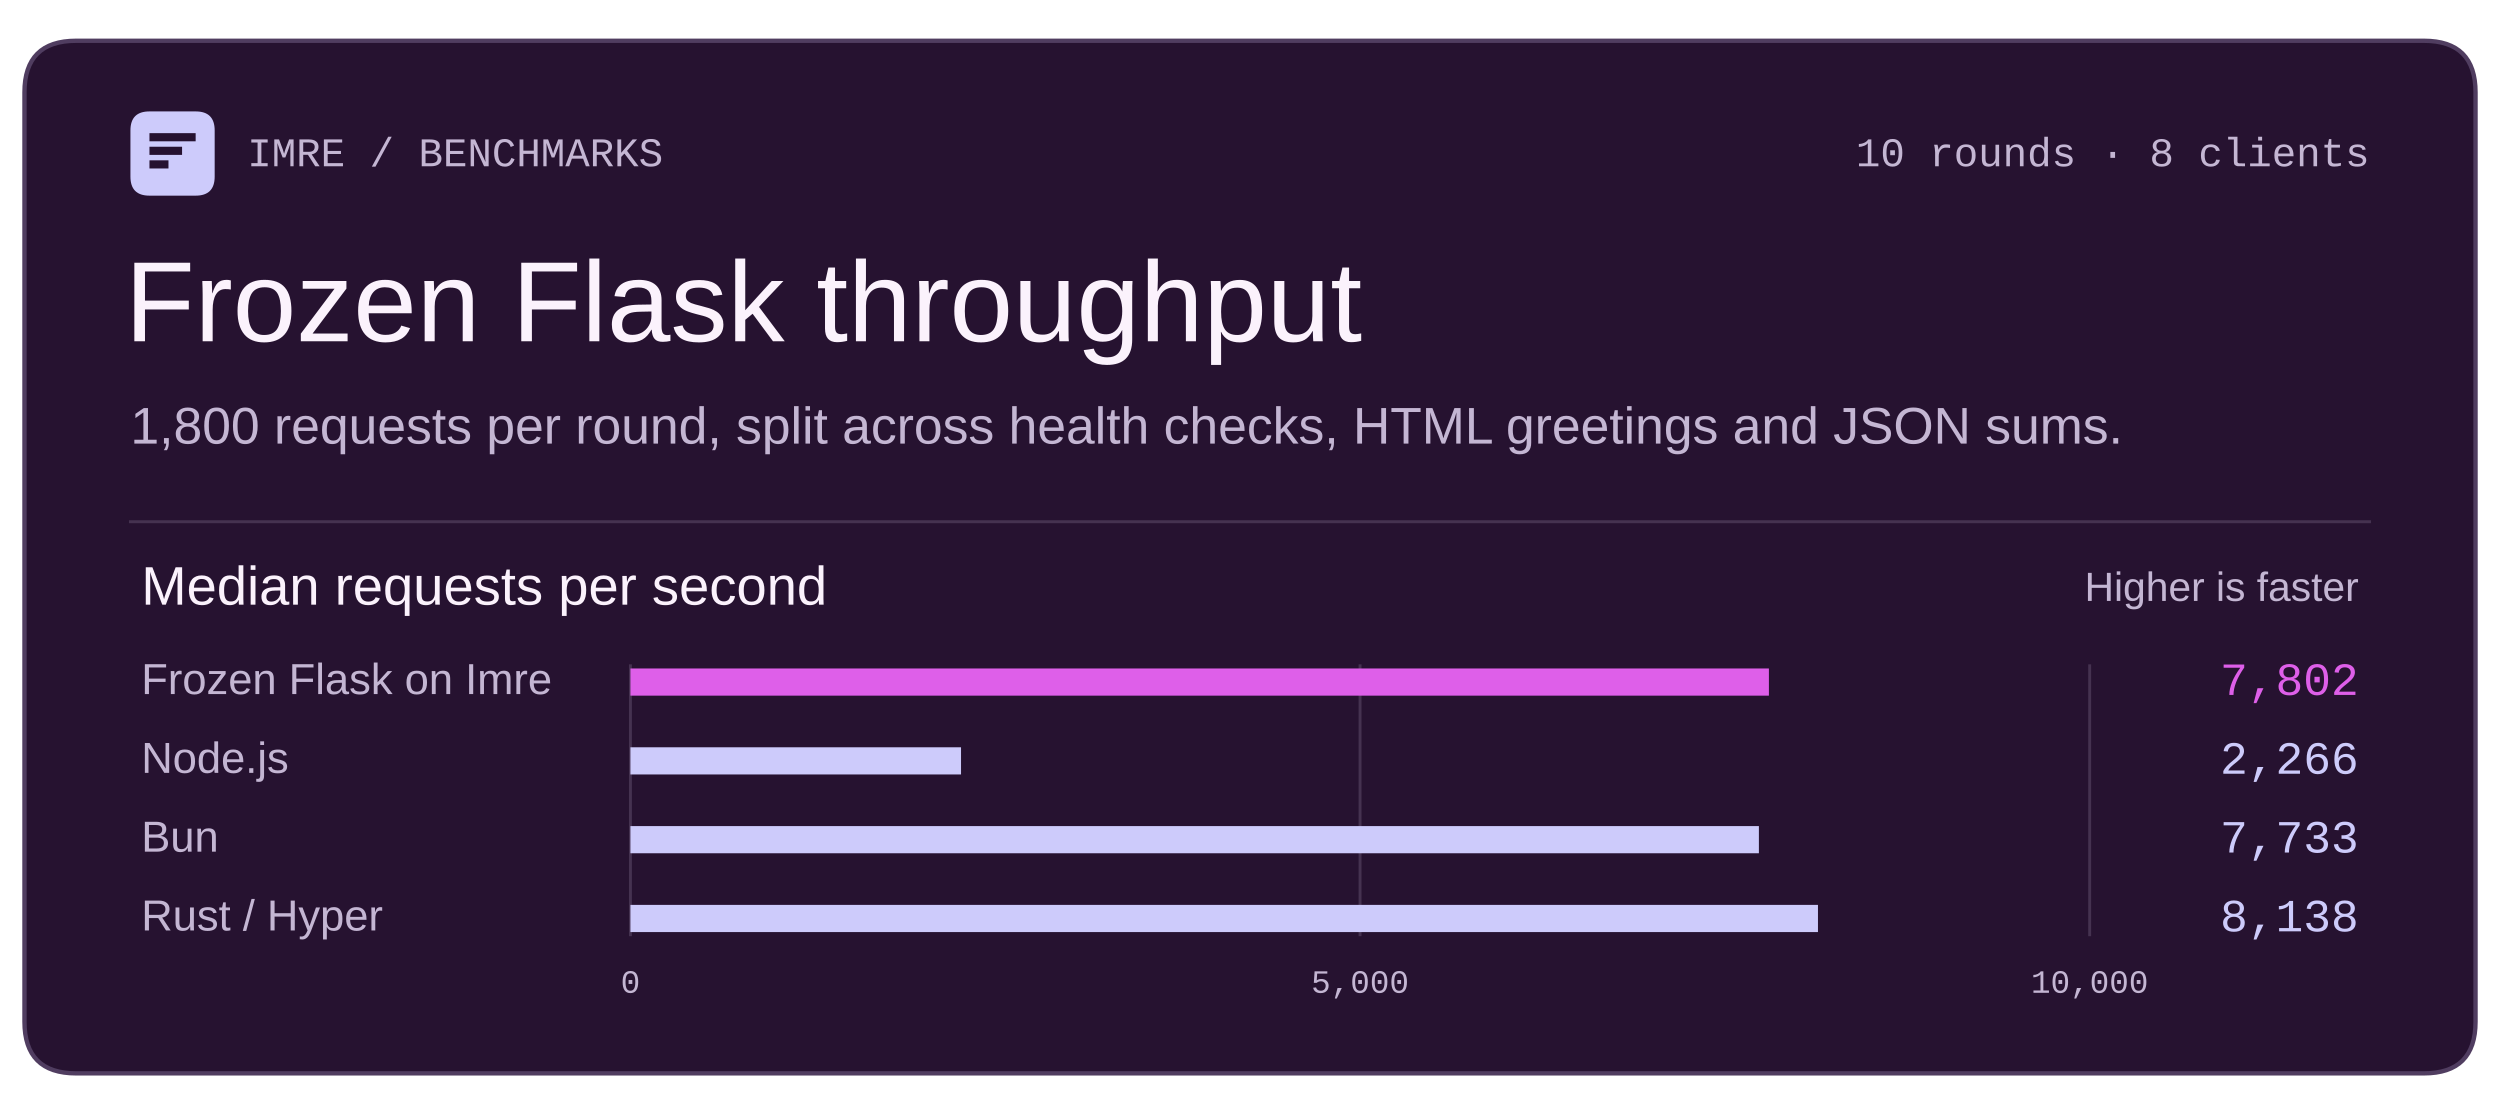
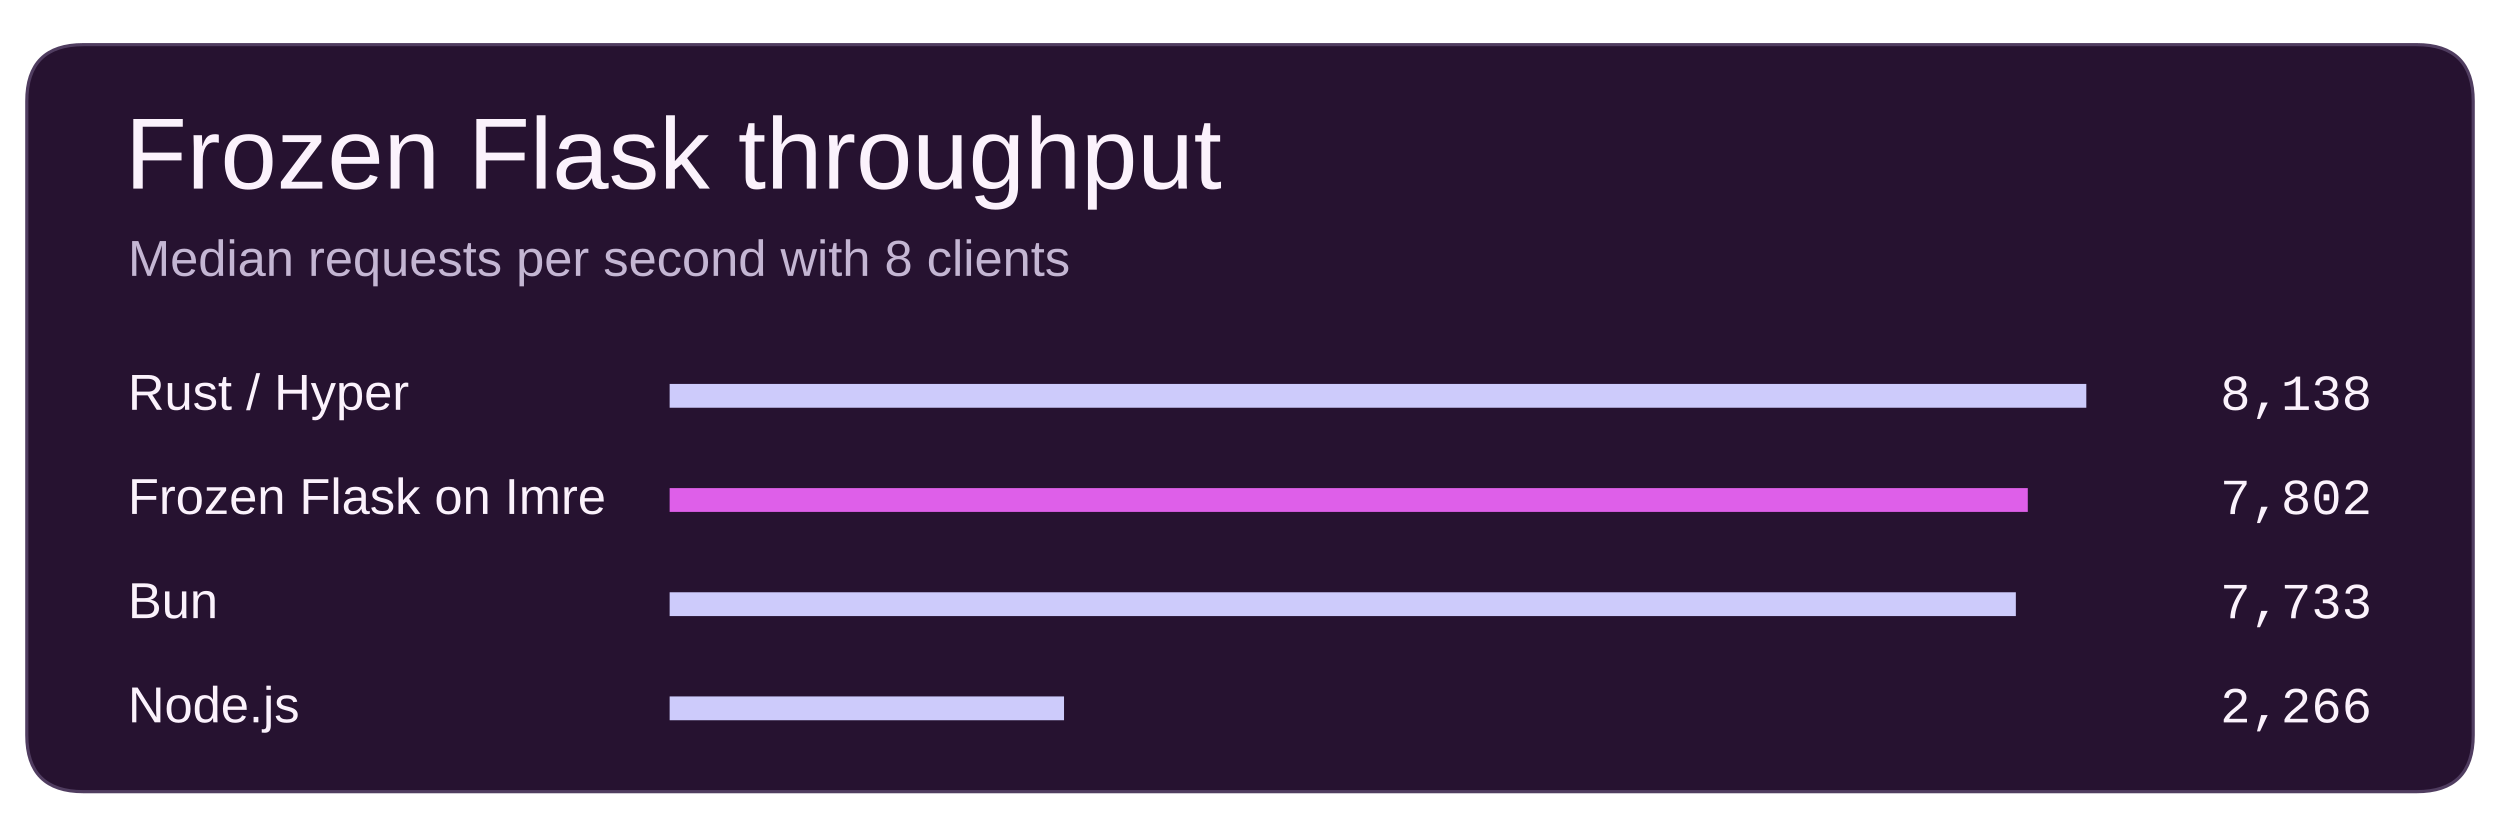
- <svg xmlns="http://www.w3.org/2000/svg" width="690pt" height="306pt" viewBox="0 0 690 306" version="1.1">
+ <svg xmlns="http://www.w3.org/2000/svg" width="630pt" height="209.25pt" viewBox="0 0 630 209.25" version="1.1">
  <defs>
    <style type="text/css">*{stroke-linejoin: round; stroke-linecap: butt}</style>
  </defs>
  <g id="figure_1">
    <g id="patch_1">
-       <path d="M 0 306 L 690 306 L 690 0 L 0 0 L 0 306 z " style="fill: none" />
+       <path d="M 0 209.25 L 630 209.25 L 630 0 L 0 0 L 0 209.25 z " style="fill: none" />
    </g>
    <g id="axes_1">
      <g id="patch_2">
-         <path d="M 21 11.25 L 669 11.25 Q 683.25 11.25 683.25 25.5 L 683.25 282 Q 683.25 296.25 669 296.25 L 21 296.25 Q 6.75 296.25 6.75 282 L 6.75 25.5 Q 6.75 11.25 21 11.25 z " clip-path="url(#p030077a85c)" style="fill: #261230; stroke: #503d60; stroke-width: 1.2; stroke-linejoin: miter" />
-       </g>
-       <g id="line2d_1">
-         <path d="M 36 144 L 654 144 " clip-path="url(#p030077a85c)" style="fill: none; stroke: #453250; stroke-width: 0.8; stroke-linecap: square" />
-       </g>
-       <g id="line2d_2">
-         <path d="M 174 183.75 L 174 258 " clip-path="url(#p030077a85c)" style="fill: none; stroke: #453250; stroke-width: 0.8; stroke-linecap: square" />
-       </g>
-       <g id="line2d_3">
-         <path d="M 375.375 183.75 L 375.375 258 " clip-path="url(#p030077a85c)" style="fill: none; stroke: #453250; stroke-width: 0.8; stroke-linecap: square" />
-       </g>
-       <g id="line2d_4">
-         <path d="M 576.75 183.75 L 576.75 258 " clip-path="url(#p030077a85c)" style="fill: none; stroke: #453250; stroke-width: 0.8; stroke-linecap: square" />
+         <path d="M 21 11.25 L 609 11.25 Q 623.25 11.25 623.25 25.5 L 623.25 185.25 Q 623.25 199.5 609 199.5 L 21 199.5 Q 6.75 199.5 6.75 185.25 L 6.75 25.5 Q 6.75 11.25 21 11.25 z " clip-path="url(#p8f5ce70e3f)" style="fill: #261230; stroke: #503d60; stroke-width: 0.8; stroke-linejoin: miter" />
      </g>
      <g id="patch_3">
-         <path d="M 41.25 30.75 L 54 30.75 Q 59.25 30.75 59.25 36 L 59.25 48.75 Q 59.25 54 54 54 L 41.25 54 Q 36 54 36 48.75 L 36 36 Q 36 30.75 41.25 30.75 z " clip-path="url(#p030077a85c)" style="fill: #cdcbfb" />
+         <path d="M 168.75 96.75 L 525.75 96.75 L 525.75 102.75 L 168.75 102.75 z " clip-path="url(#p8f5ce70e3f)" style="fill: #cdcbfb" />
      </g>
      <g id="patch_4">
-         <path d="M 41.25 36.75 L 54 36.75 L 54 39 L 41.25 39 z " clip-path="url(#p030077a85c)" style="fill: #261230" />
+         <path d="M 168.75 123 L 511.002 123 L 511.002 129 L 168.75 129 z " clip-path="url(#p8f5ce70e3f)" style="fill: #de5fe9" />
      </g>
      <g id="patch_5">
-         <path d="M 41.25 40.5 L 50.25 40.5 L 50.25 42.75 L 41.25 42.75 z " clip-path="url(#p030077a85c)" style="fill: #261230" />
+         <path d="M 168.75 149.25 L 507.993 149.25 L 507.993 155.25 L 168.75 155.25 z " clip-path="url(#p8f5ce70e3f)" style="fill: #cdcbfb" />
      </g>
      <g id="patch_6">
-         <path d="M 41.25 44.25 L 46.5 44.25 L 46.5 46.5 L 41.25 46.5 z " clip-path="url(#p030077a85c)" style="fill: #261230" />
-       </g>
-       <g id="patch_7">
-         <path d="M 174 184.5 L 488.217 184.5 L 488.217 192 L 174 192 z " clip-path="url(#p030077a85c)" style="fill: #de5fe9" />
-       </g>
-       <g id="patch_8">
-         <path d="M 174 206.25 L 265.243 206.25 L 265.243 213.75 L 174 213.75 z " clip-path="url(#p030077a85c)" style="fill: #cdcbfb" />
-       </g>
-       <g id="patch_9">
-         <path d="M 174 228 L 485.454 228 L 485.454 235.5 L 174 235.5 z " clip-path="url(#p030077a85c)" style="fill: #cdcbfb" />
-       </g>
-       <g id="patch_10">
-         <path d="M 174 249.75 L 501.757 249.75 L 501.757 257.25 L 174 257.25 z " clip-path="url(#p030077a85c)" style="fill: #cdcbfb" />
+         <path d="M 168.75 175.5 L 268.134 175.5 L 268.134 181.5 L 168.75 181.5 z " clip-path="url(#p8f5ce70e3f)" style="fill: #cdcbfb" />
      </g>
      <g id="text_1">
-         <text style="font-size: 11.25px; font-family: ui-monospace, 'SFMono-Regular', Consolas, 'Liberation Mono', monospace; text-anchor: start; fill: #c4b6d3" x="68.25" y="45.884" transform="rotate(-0 68.25 45.88418)">IMRE / BENCHMARKS</text>
+         <text style="font-size: 25.5px; font-family: Arial, Helvetica, sans-serif; text-anchor: start; fill: #fbf2fc" x="31.5" y="47.536" transform="rotate(-0 31.5 47.53641)">Frozen Flask throughput</text>
      </g>
      <g id="text_2">
-         <text style="font-size: 11.25px; font-family: ui-monospace, 'SFMono-Regular', Consolas, 'Liberation Mono', monospace; text-anchor: end; fill: #c4b6d3" x="654" y="45.884" transform="rotate(-0 654 45.88418)">10 rounds · 8 clients</text>
+         <text style="font-size: 12.75px; font-family: Arial, Helvetica, sans-serif; text-anchor: start; fill: #c4b6d3" x="32.25" y="69.518" transform="rotate(-0 32.25 69.5182)">Median requests per second with 8 clients</text>
      </g>
      <g id="text_3">
-         <text style="font-weight: 500; font-size: 31.5px; font-family: Arial, Helvetica, sans-serif; text-anchor: start; fill: #fbf2fc" x="34.5" y="94.192" transform="rotate(-0 34.5 94.19203)">Frozen Flask throughput</text>
+         <text style="font-size: 12.75px; font-family: Arial, Helvetica, sans-serif; text-anchor: start; fill: #fbf2fc" x="32.25" y="103.268" transform="rotate(-0 32.25 103.2682)">Rust / Hyper</text>
      </g>
      <g id="text_4">
-         <text style="font-size: 14.25px; font-family: Arial, Helvetica, sans-serif; text-anchor: start; fill: #c4b6d3" x="36" y="122.432" transform="rotate(-0 36 122.4321)">1,800 requests per round, split across health checks, HTML greetings and JSON sums.</text>
+         <text style="font-size: 12.75px; font-family: ui-monospace, 'SFMono-Regular', Consolas, 'Liberation Mono', monospace; text-anchor: end; fill: #fbf2fc" x="597.75" y="103.302" transform="rotate(-0 597.75 103.3021)">8,138</text>
      </g>
      <g id="text_5">
-         <text style="font-size: 15px; font-family: Arial, Helvetica, sans-serif; text-anchor: start; fill: #fbf2fc" x="39" y="166.889" transform="rotate(-0 39 166.8891)">Median requests per second</text>
+         <text style="font-size: 12.75px; font-family: Arial, Helvetica, sans-serif; text-anchor: start; fill: #fbf2fc" x="32.25" y="129.518" transform="rotate(-0 32.25 129.5182)">Frozen Flask on Imre</text>
      </g>
      <g id="text_6">
-         <text style="font-size: 11.25px; font-family: Arial, Helvetica, sans-serif; text-anchor: end; fill: #c4b6d3" x="651" y="165.854" transform="rotate(-0 651 165.8543)">Higher is faster</text>
+         <text style="font-size: 12.75px; font-family: ui-monospace, 'SFMono-Regular', Consolas, 'Liberation Mono', monospace; text-anchor: end; fill: #fbf2fc" x="597.75" y="129.552" transform="rotate(-0 597.75 129.5521)">7,802</text>
      </g>
      <g id="text_7">
-         <text style="font-size: 9px; font-family: ui-monospace, 'SFMono-Regular', Consolas, 'Liberation Mono', monospace; text-anchor: middle; fill: #c4b6d3" x="174" y="274.007" transform="rotate(-0 174 274.0073)">0</text>
+         <text style="font-size: 12.75px; font-family: Arial, Helvetica, sans-serif; text-anchor: start; fill: #fbf2fc" x="32.25" y="155.768" transform="rotate(-0 32.25 155.7682)">Bun</text>
      </g>
      <g id="text_8">
-         <text style="font-size: 9px; font-family: ui-monospace, 'SFMono-Regular', Consolas, 'Liberation Mono', monospace; text-anchor: middle; fill: #c4b6d3" x="375.375" y="274.007" transform="rotate(-0 375.375 274.0073)">5,000</text>
+         <text style="font-size: 12.75px; font-family: ui-monospace, 'SFMono-Regular', Consolas, 'Liberation Mono', monospace; text-anchor: end; fill: #fbf2fc" x="597.75" y="155.802" transform="rotate(-0 597.75 155.8021)">7,733</text>
      </g>
      <g id="text_9">
-         <text style="font-size: 9px; font-family: ui-monospace, 'SFMono-Regular', Consolas, 'Liberation Mono', monospace; text-anchor: middle; fill: #c4b6d3" x="576.75" y="274.007" transform="rotate(-0 576.75 274.0073)">10,000</text>
+         <text style="font-size: 12.75px; font-family: Arial, Helvetica, sans-serif; text-anchor: start; fill: #fbf2fc" x="32.25" y="182.018" transform="rotate(-0 32.25 182.0182)">Node.js</text>
      </g>
      <g id="text_10">
-         <text style="font-size: 12px; font-family: Arial, Helvetica, sans-serif; text-anchor: start; fill: #c4b6d3" x="39" y="191.561" transform="rotate(-0 39 191.5613)">Frozen Flask on Imre</text>
-       </g>
-       <g id="text_11">
-         <text style="font-size: 12.75px; font-family: ui-monospace, 'SFMono-Regular', Consolas, 'Liberation Mono', monospace; text-anchor: end; fill: #de5fe9" x="651" y="191.802" transform="rotate(-0 651 191.8021)">7,802</text>
-       </g>
-       <g id="text_12">
-         <text style="font-size: 12px; font-family: Arial, Helvetica, sans-serif; text-anchor: start; fill: #c4b6d3" x="39" y="213.311" transform="rotate(-0 39 213.3113)">Node.js</text>
-       </g>
-       <g id="text_13">
-         <text style="font-size: 12.75px; font-family: ui-monospace, 'SFMono-Regular', Consolas, 'Liberation Mono', monospace; text-anchor: end; fill: #cdcbfb" x="651" y="213.552" transform="rotate(-0 651 213.5521)">2,266</text>
-       </g>
-       <g id="text_14">
-         <text style="font-size: 12px; font-family: Arial, Helvetica, sans-serif; text-anchor: start; fill: #c4b6d3" x="39" y="235.061" transform="rotate(-0 39 235.0613)">Bun</text>
-       </g>
-       <g id="text_15">
-         <text style="font-size: 12.75px; font-family: ui-monospace, 'SFMono-Regular', Consolas, 'Liberation Mono', monospace; text-anchor: end; fill: #cdcbfb" x="651" y="235.302" transform="rotate(-0 651 235.3021)">7,733</text>
-       </g>
-       <g id="text_16">
-         <text style="font-size: 12px; font-family: Arial, Helvetica, sans-serif; text-anchor: start; fill: #c4b6d3" x="39" y="256.811" transform="rotate(-0 39 256.8112)">Rust / Hyper</text>
-       </g>
-       <g id="text_17">
-         <text style="font-size: 12.75px; font-family: ui-monospace, 'SFMono-Regular', Consolas, 'Liberation Mono', monospace; text-anchor: end; fill: #cdcbfb" x="651" y="257.052" transform="rotate(-0 651 257.0521)">8,138</text>
+         <text style="font-size: 12.75px; font-family: ui-monospace, 'SFMono-Regular', Consolas, 'Liberation Mono', monospace; text-anchor: end; fill: #fbf2fc" x="597.75" y="182.052" transform="rotate(-0 597.75 182.0521)">2,266</text>
      </g>
    </g>
  </g>
  <defs>
-     <clipPath id="p030077a85c">
-       <rect x="0" y="0" width="690" height="306" />
+     <clipPath id="p8f5ce70e3f">
+       <rect x="0" y="0" width="630" height="209.25" />
    </clipPath>
  </defs>
</svg>
